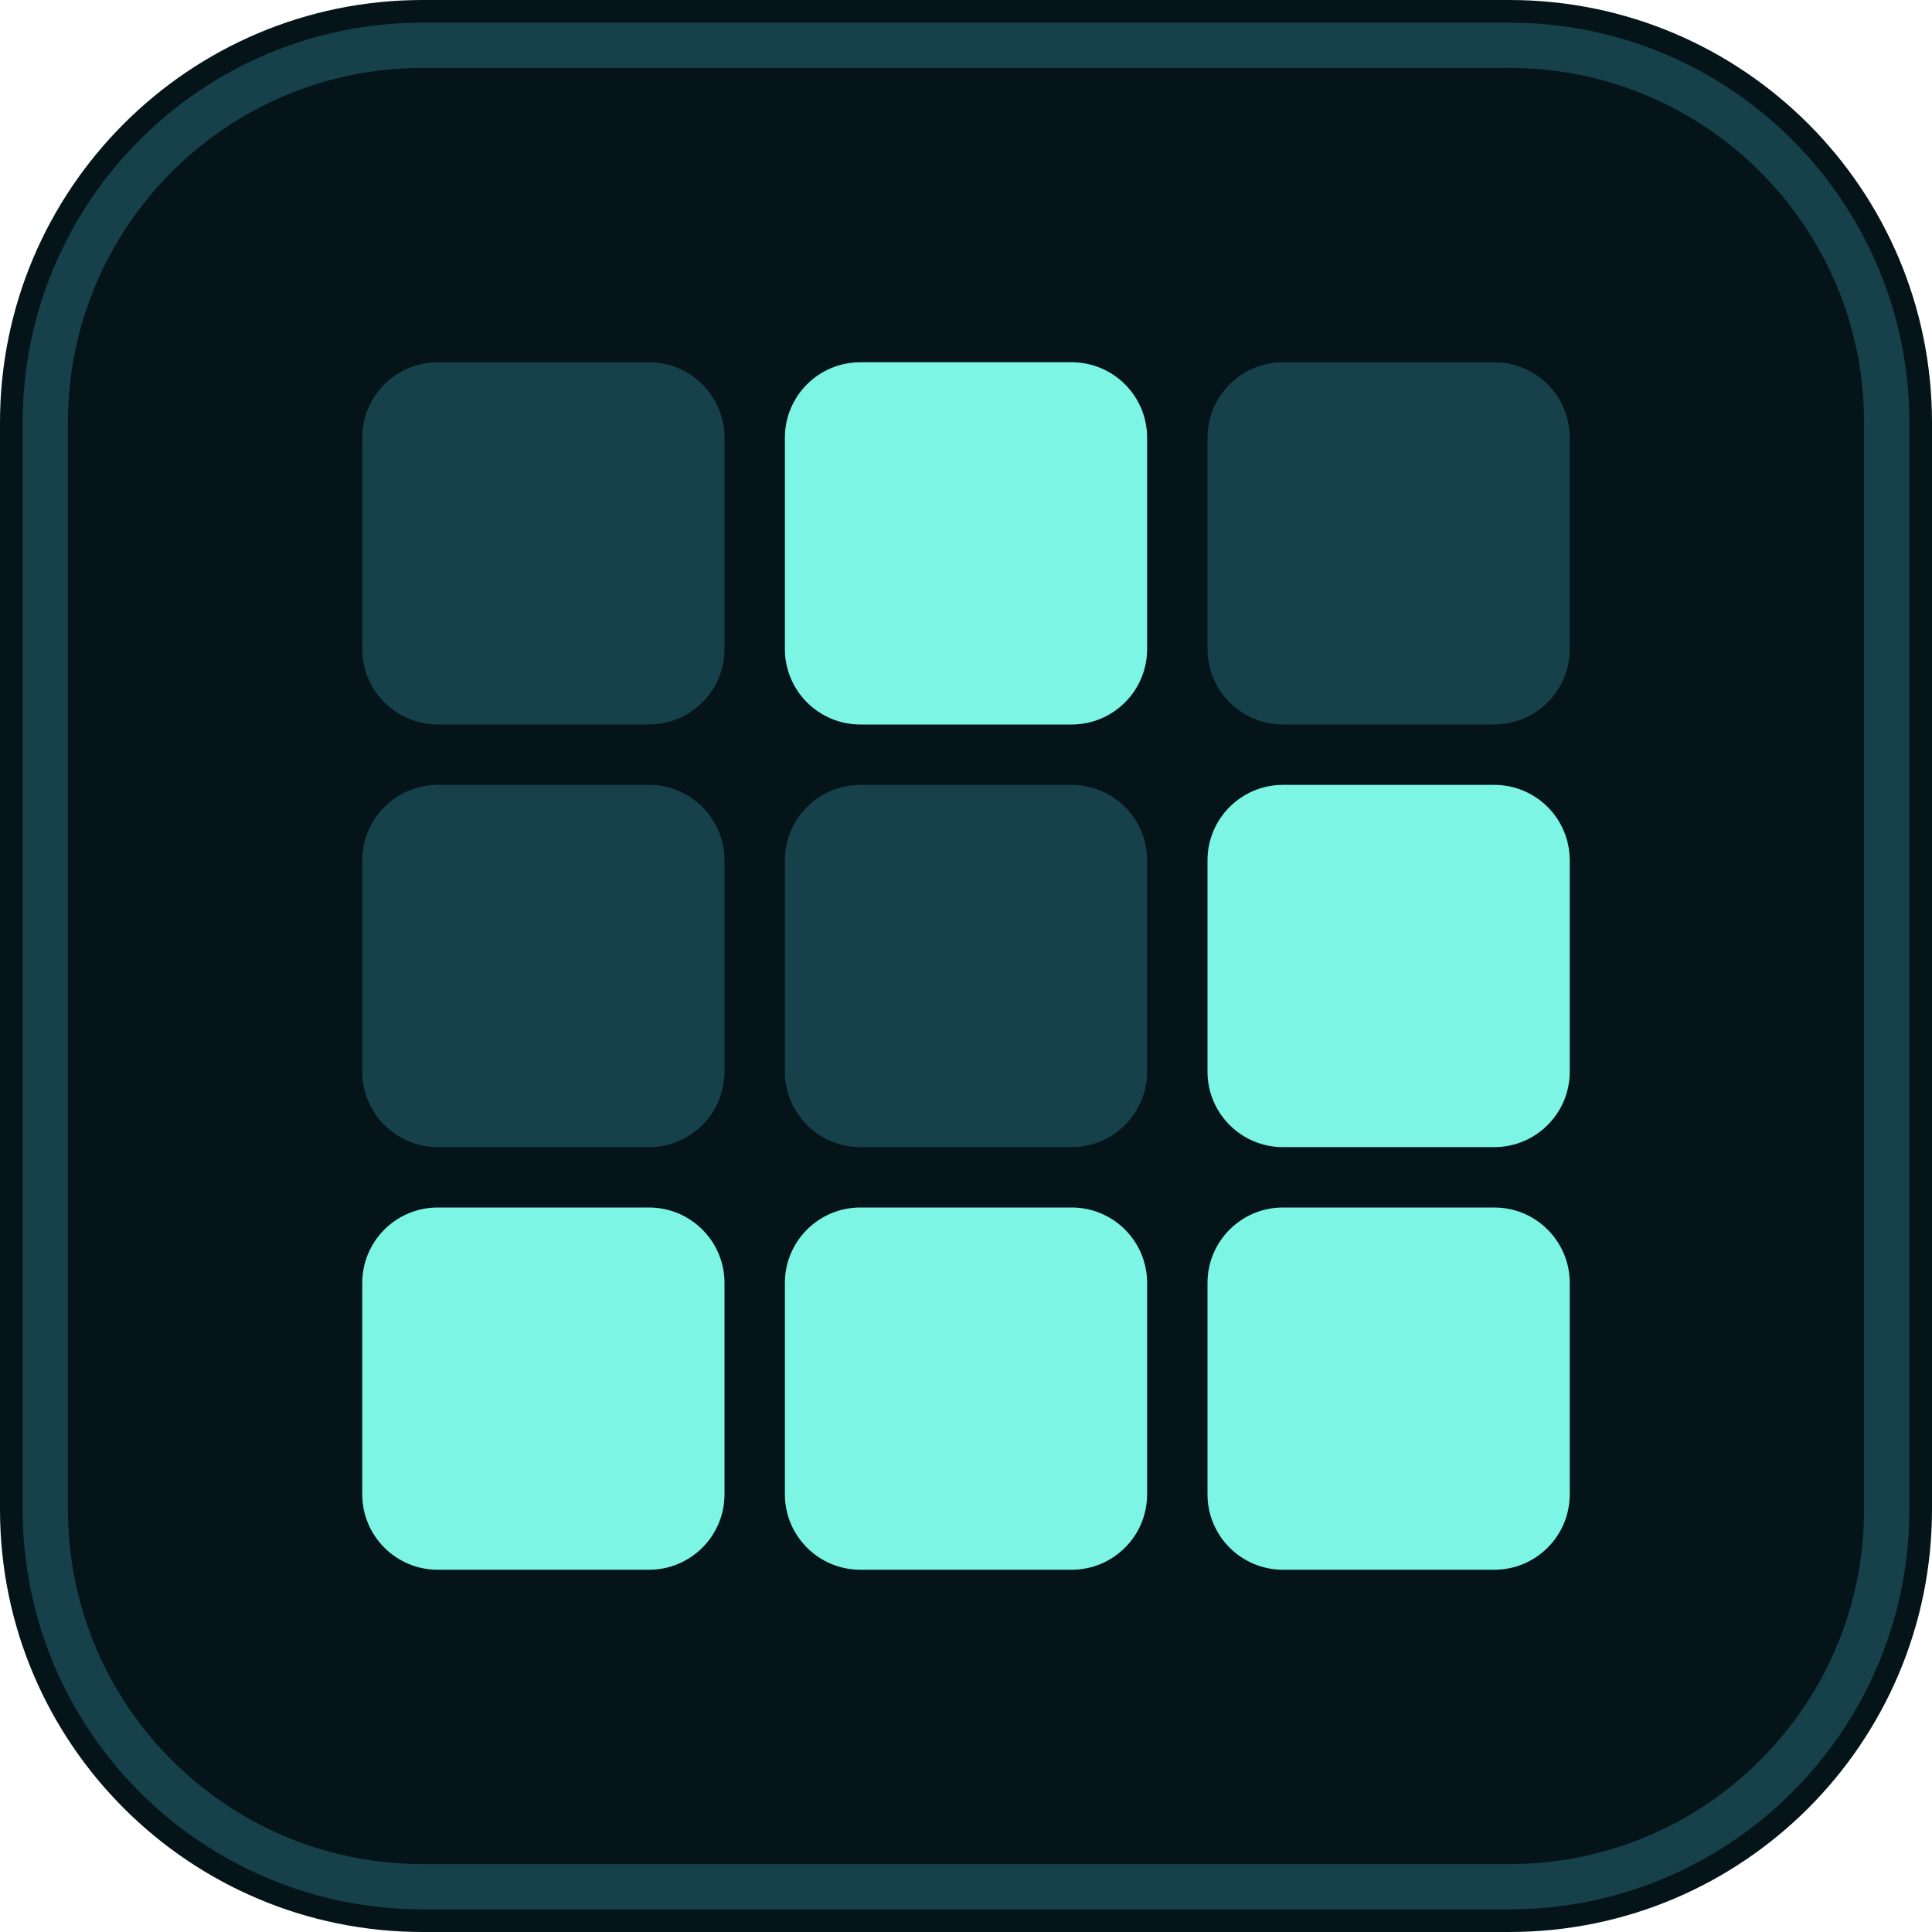
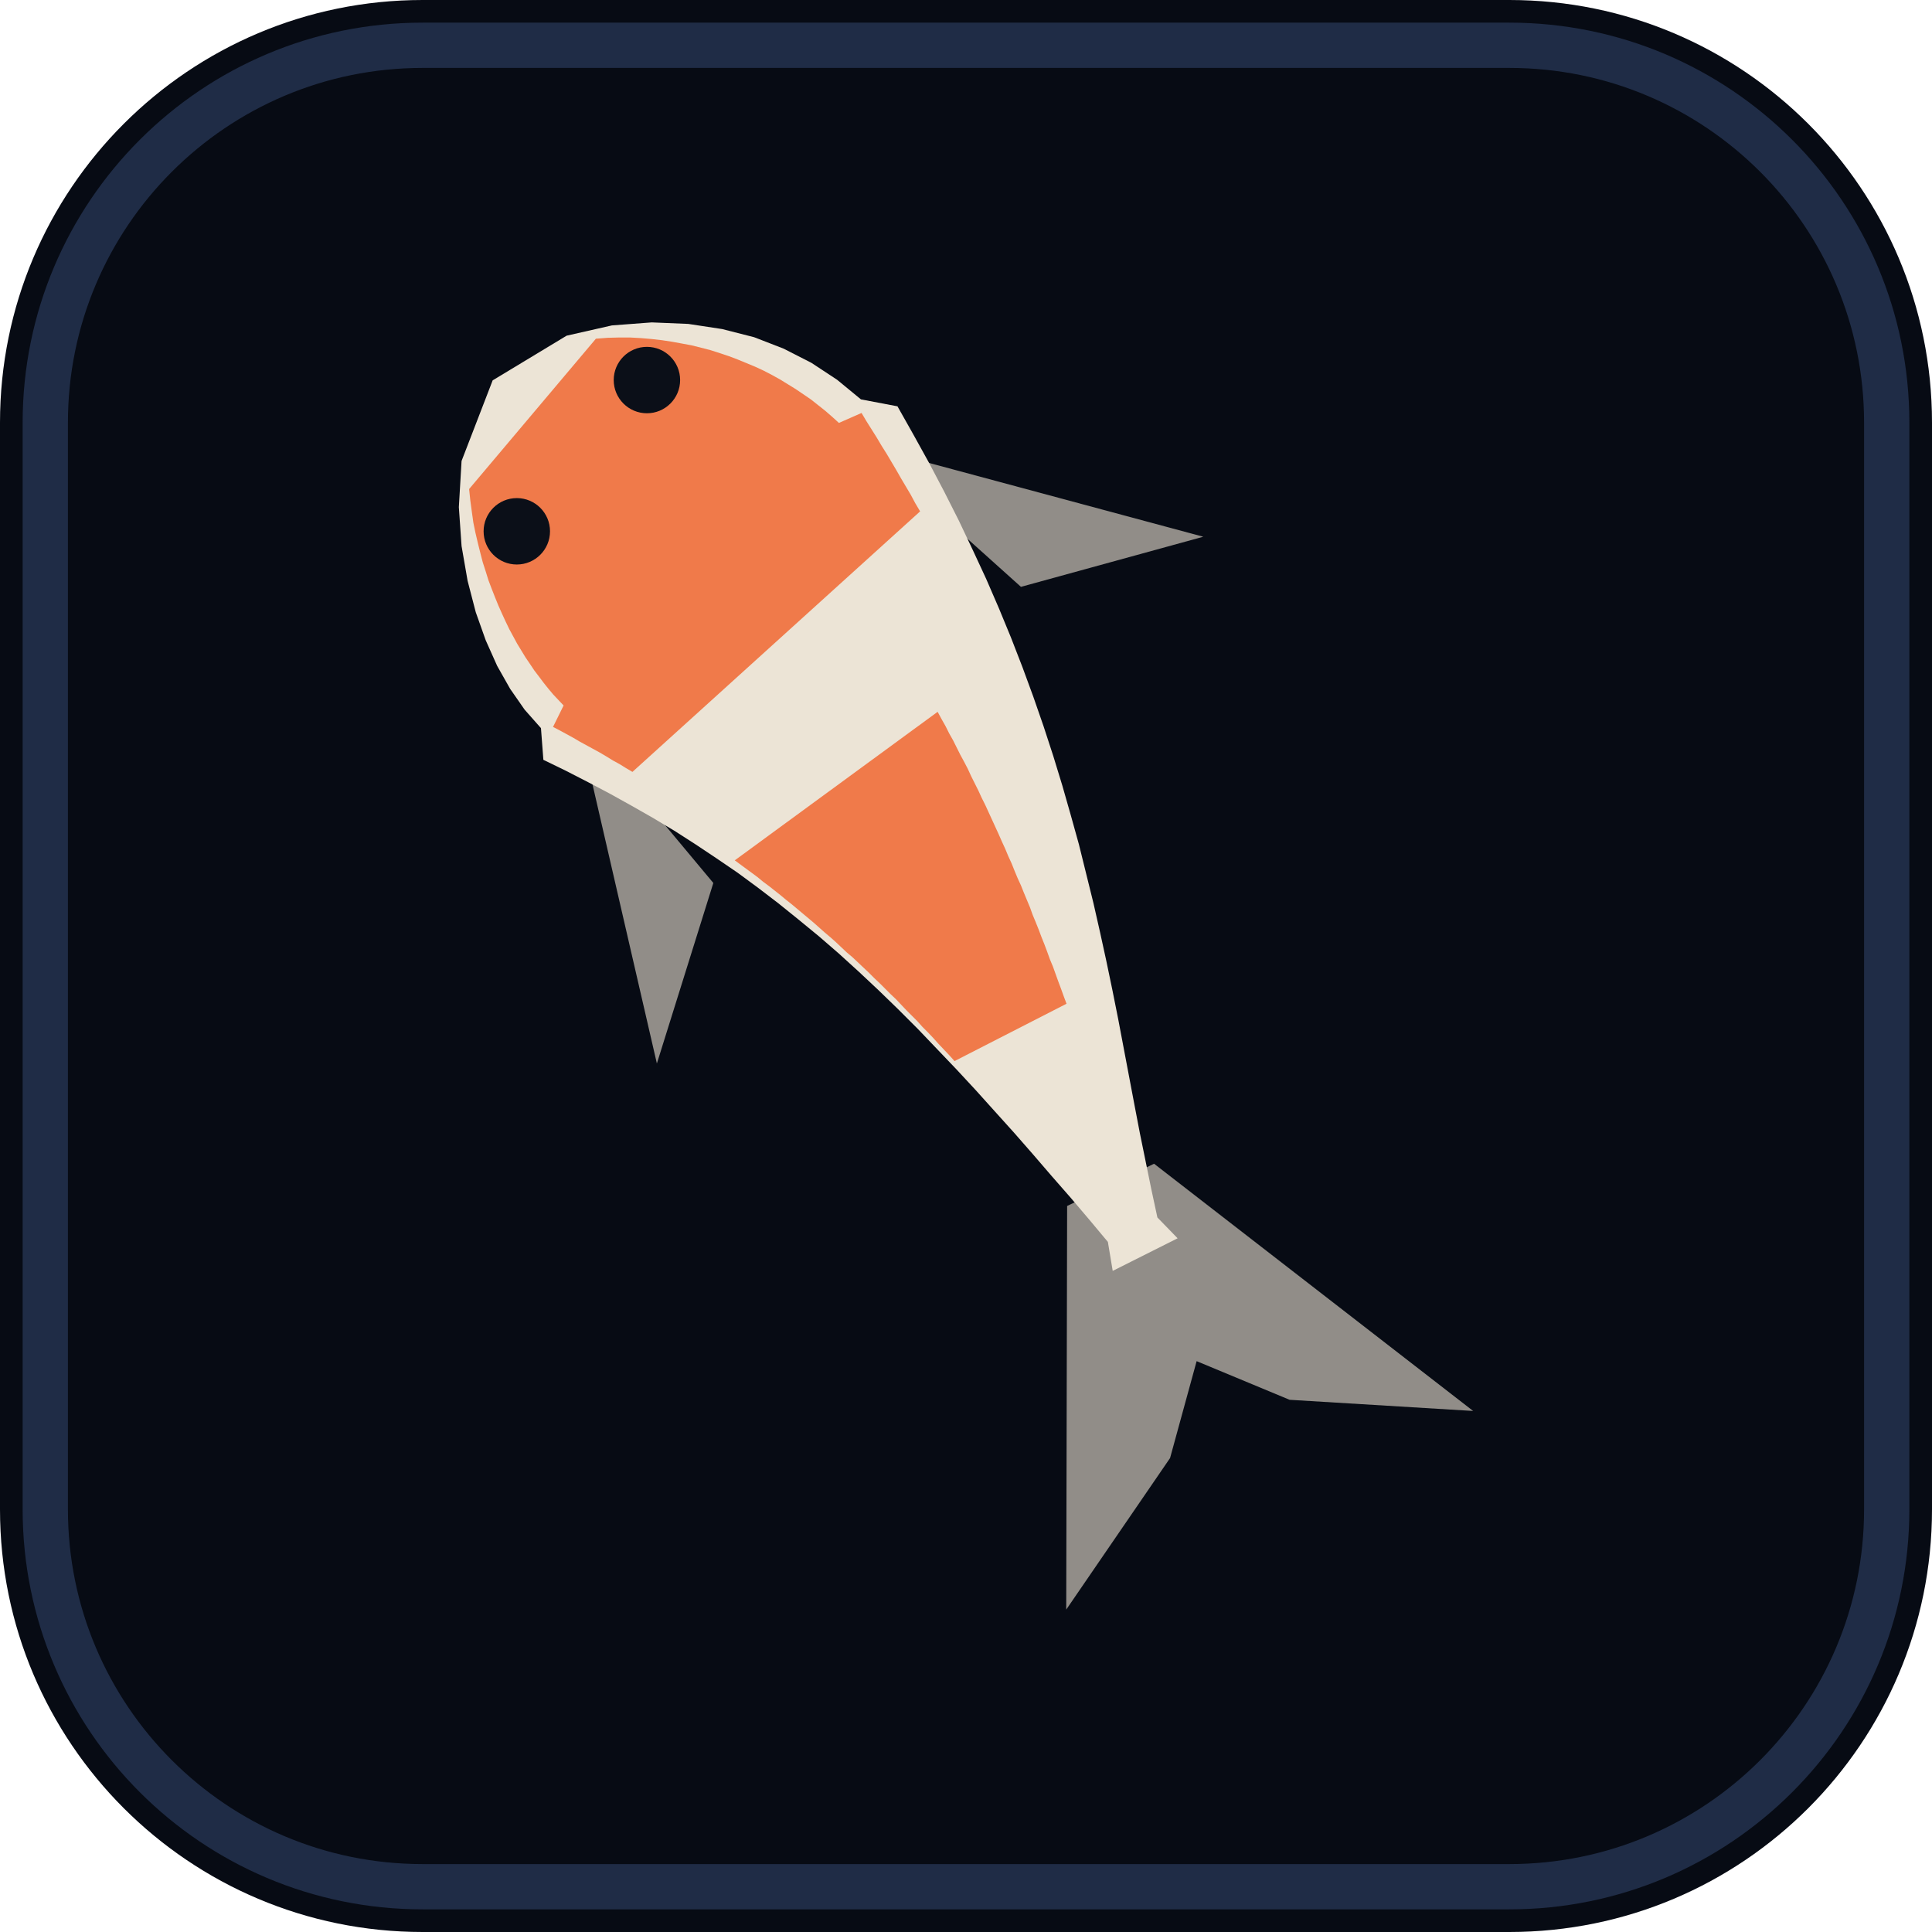
<svg xmlns="http://www.w3.org/2000/svg" width="64" height="64" viewBox="0 0 64 64">
-   <rect width="64" height="64" rx="14" fill="#041419" />
-   <rect x="1.5" y="1.5" width="61" height="61" rx="12.5" fill="none" stroke="#16404A" stroke-width="1.5" />
-   <g fill="#16404A">
-     <rect x="12" y="12" width="12" height="12" rx="2.5" />
-     <rect x="40" y="12" width="12" height="12" rx="2.5" />
-     <rect x="12" y="26" width="12" height="12" rx="2.5" />
-     <rect x="26" y="26" width="12" height="12" rx="2.5" />
-   </g>
-   <g fill="#7CF5E4">
-     <rect x="26" y="12" width="12" height="12" rx="2.5" />
-     <rect x="40" y="26" width="12" height="12" rx="2.5" />
-     <rect x="12" y="40" width="12" height="12" rx="2.5" />
-     <rect x="26" y="40" width="12" height="12" rx="2.5" />
-     <rect x="40" y="40" width="12" height="12" rx="2.5" />
-   </g>
+   <rect width="64" height="64" rx="14" fill="#070B14" />
+   <rect x="1.5" y="1.5" width="61" height="61" rx="12.5" fill="none" stroke="#1F2C46" stroke-width="1.5" />
+   <polygon points="35.35,39.95 35.32,53.32 38.76,48.30 39.64,45.09 42.72,46.37 48.80,46.74 38.23,38.55" fill="#ECE4D6" fill-opacity="0.6" />
+   <polygon points="28.60,14.75 39.86,17.78 33.82,19.44" fill="#ECE4D6" fill-opacity="0.6" />
+   <polygon points="19.14,23.87 21.76,35.23 23.63,29.25" fill="#ECE4D6" fill-opacity="0.6" />
+   <polygon points="16.32,12.60 18.77,11.12 20.27,10.78 21.59,10.68 22.80,10.73 23.92,10.90 24.98,11.17 25.96,11.55 26.88,12.02 27.73,12.58 28.52,13.23 29.73,13.46 30.26,14.40 30.78,15.34 31.28,16.29 31.76,17.24 32.22,18.21 32.67,19.18 33.09,20.15 33.49,21.12 33.87,22.10 34.23,23.08 34.57,24.06 34.89,25.04 35.19,26.02 35.47,27.00 35.74,27.97 35.98,28.94 36.22,29.91 36.44,30.88 36.65,31.84 36.85,32.80 37.04,33.75 37.22,34.70 37.40,35.65 37.58,36.60 37.76,37.54 37.95,38.47 38.14,39.40 38.34,40.33 39.01,41.02 36.86,42.10 36.70,41.14 36.09,40.41 35.47,39.68 34.84,38.96 34.22,38.24 33.59,37.52 32.95,36.81 32.32,36.11 31.68,35.42 31.04,34.75 30.40,34.08 29.75,33.43 29.10,32.80 28.45,32.19 27.79,31.59 27.12,31.01 26.45,30.46 25.78,29.92 25.10,29.40 24.42,28.90 23.73,28.43 23.04,27.97 22.34,27.52 21.64,27.10 20.92,26.69 20.20,26.29 19.48,25.91 18.74,25.53 18.00,25.17 17.92,24.12 17.38,23.51 16.90,22.82 16.47,22.06 16.09,21.21 15.76,20.28 15.49,19.24 15.29,18.09 15.20,16.80 15.29,15.27 16.32,12.60" fill="#ECE4D6" />
+   <polygon points="19.74,11.22 20.13,11.19 20.51,11.18 20.87,11.18 21.23,11.20 21.58,11.23 21.93,11.27 22.26,11.32 22.59,11.38 22.91,11.44 23.23,11.52 23.54,11.60 23.85,11.70 24.15,11.80 24.44,11.91 24.73,12.03 25.02,12.15 25.30,12.28 25.57,12.42 25.84,12.57 26.10,12.73 26.36,12.89 26.61,13.06 26.86,13.23 27.10,13.42 27.34,13.61 27.57,13.81 27.79,14.01 28.54,13.68 28.70,13.95 28.87,14.22 29.04,14.49 29.20,14.76 29.37,15.03 29.53,15.30 29.69,15.57 29.85,15.85 30.01,16.12 30.17,16.39 30.32,16.67 30.48,16.94 20.95,25.57 20.73,25.44 20.52,25.31 20.30,25.19 20.09,25.06 19.87,24.93 19.65,24.81 19.43,24.69 19.21,24.57 18.99,24.44 18.77,24.32 18.55,24.20 18.32,24.08 18.67,23.37 18.50,23.19 18.33,23.01 18.17,22.82 18.01,22.62 17.86,22.42 17.70,22.21 17.56,22.00 17.41,21.78 17.27,21.55 17.13,21.32 17.00,21.08 16.87,20.84 16.75,20.59 16.63,20.33 16.51,20.06 16.40,19.79 16.29,19.51 16.18,19.22 16.09,18.93 15.99,18.62 15.91,18.31 15.83,17.99 15.75,17.65 15.68,17.31 15.63,16.95 15.58,16.58 15.54,16.20" fill="#F07A4A" />
+   <polygon points="31.06,23.58 31.19,23.82 31.32,24.05 31.44,24.29 31.57,24.52 31.69,24.76 31.81,25.00 31.94,25.24 32.06,25.47 32.17,25.71 32.29,25.95 32.41,26.19 32.52,26.43 32.64,26.67 32.75,26.91 32.86,27.15 32.97,27.39 33.08,27.63 33.19,27.88 33.30,28.12 33.40,28.36 33.51,28.60 33.61,28.85 33.71,29.09 33.82,29.33 33.92,29.58 34.02,29.82 34.12,30.06 34.21,30.31 34.31,30.55 34.41,30.80 34.50,31.04 34.60,31.29 34.69,31.53 34.78,31.78 34.88,32.02 34.97,32.27 35.06,32.52 35.15,32.76 35.24,33.01 35.33,33.25 31.62,35.15 31.45,34.96 31.27,34.77 31.09,34.58 30.92,34.39 30.74,34.20 30.56,34.02 30.39,33.83 30.21,33.65 30.03,33.47 29.85,33.28 29.68,33.10 29.50,32.93 29.32,32.75 29.14,32.57 28.96,32.40 28.78,32.22 28.60,32.05 28.42,31.88 28.24,31.71 28.05,31.55 27.87,31.38 27.69,31.21 27.51,31.05 27.32,30.89 27.14,30.73 26.96,30.57 26.77,30.41 26.59,30.26 26.40,30.10 26.22,29.95 26.03,29.80 25.85,29.65 25.66,29.50 25.47,29.35 25.28,29.21 25.10,29.06 24.91,28.92 24.72,28.78 24.53,28.64 24.34,28.50" fill="#F07A4A" />
+   <circle cx="21.43" cy="12.59" r="1.1" fill="#0B0F18" />
+   <circle cx="17.12" cy="17.60" r="1.1" fill="#0B0F18" />
</svg>
